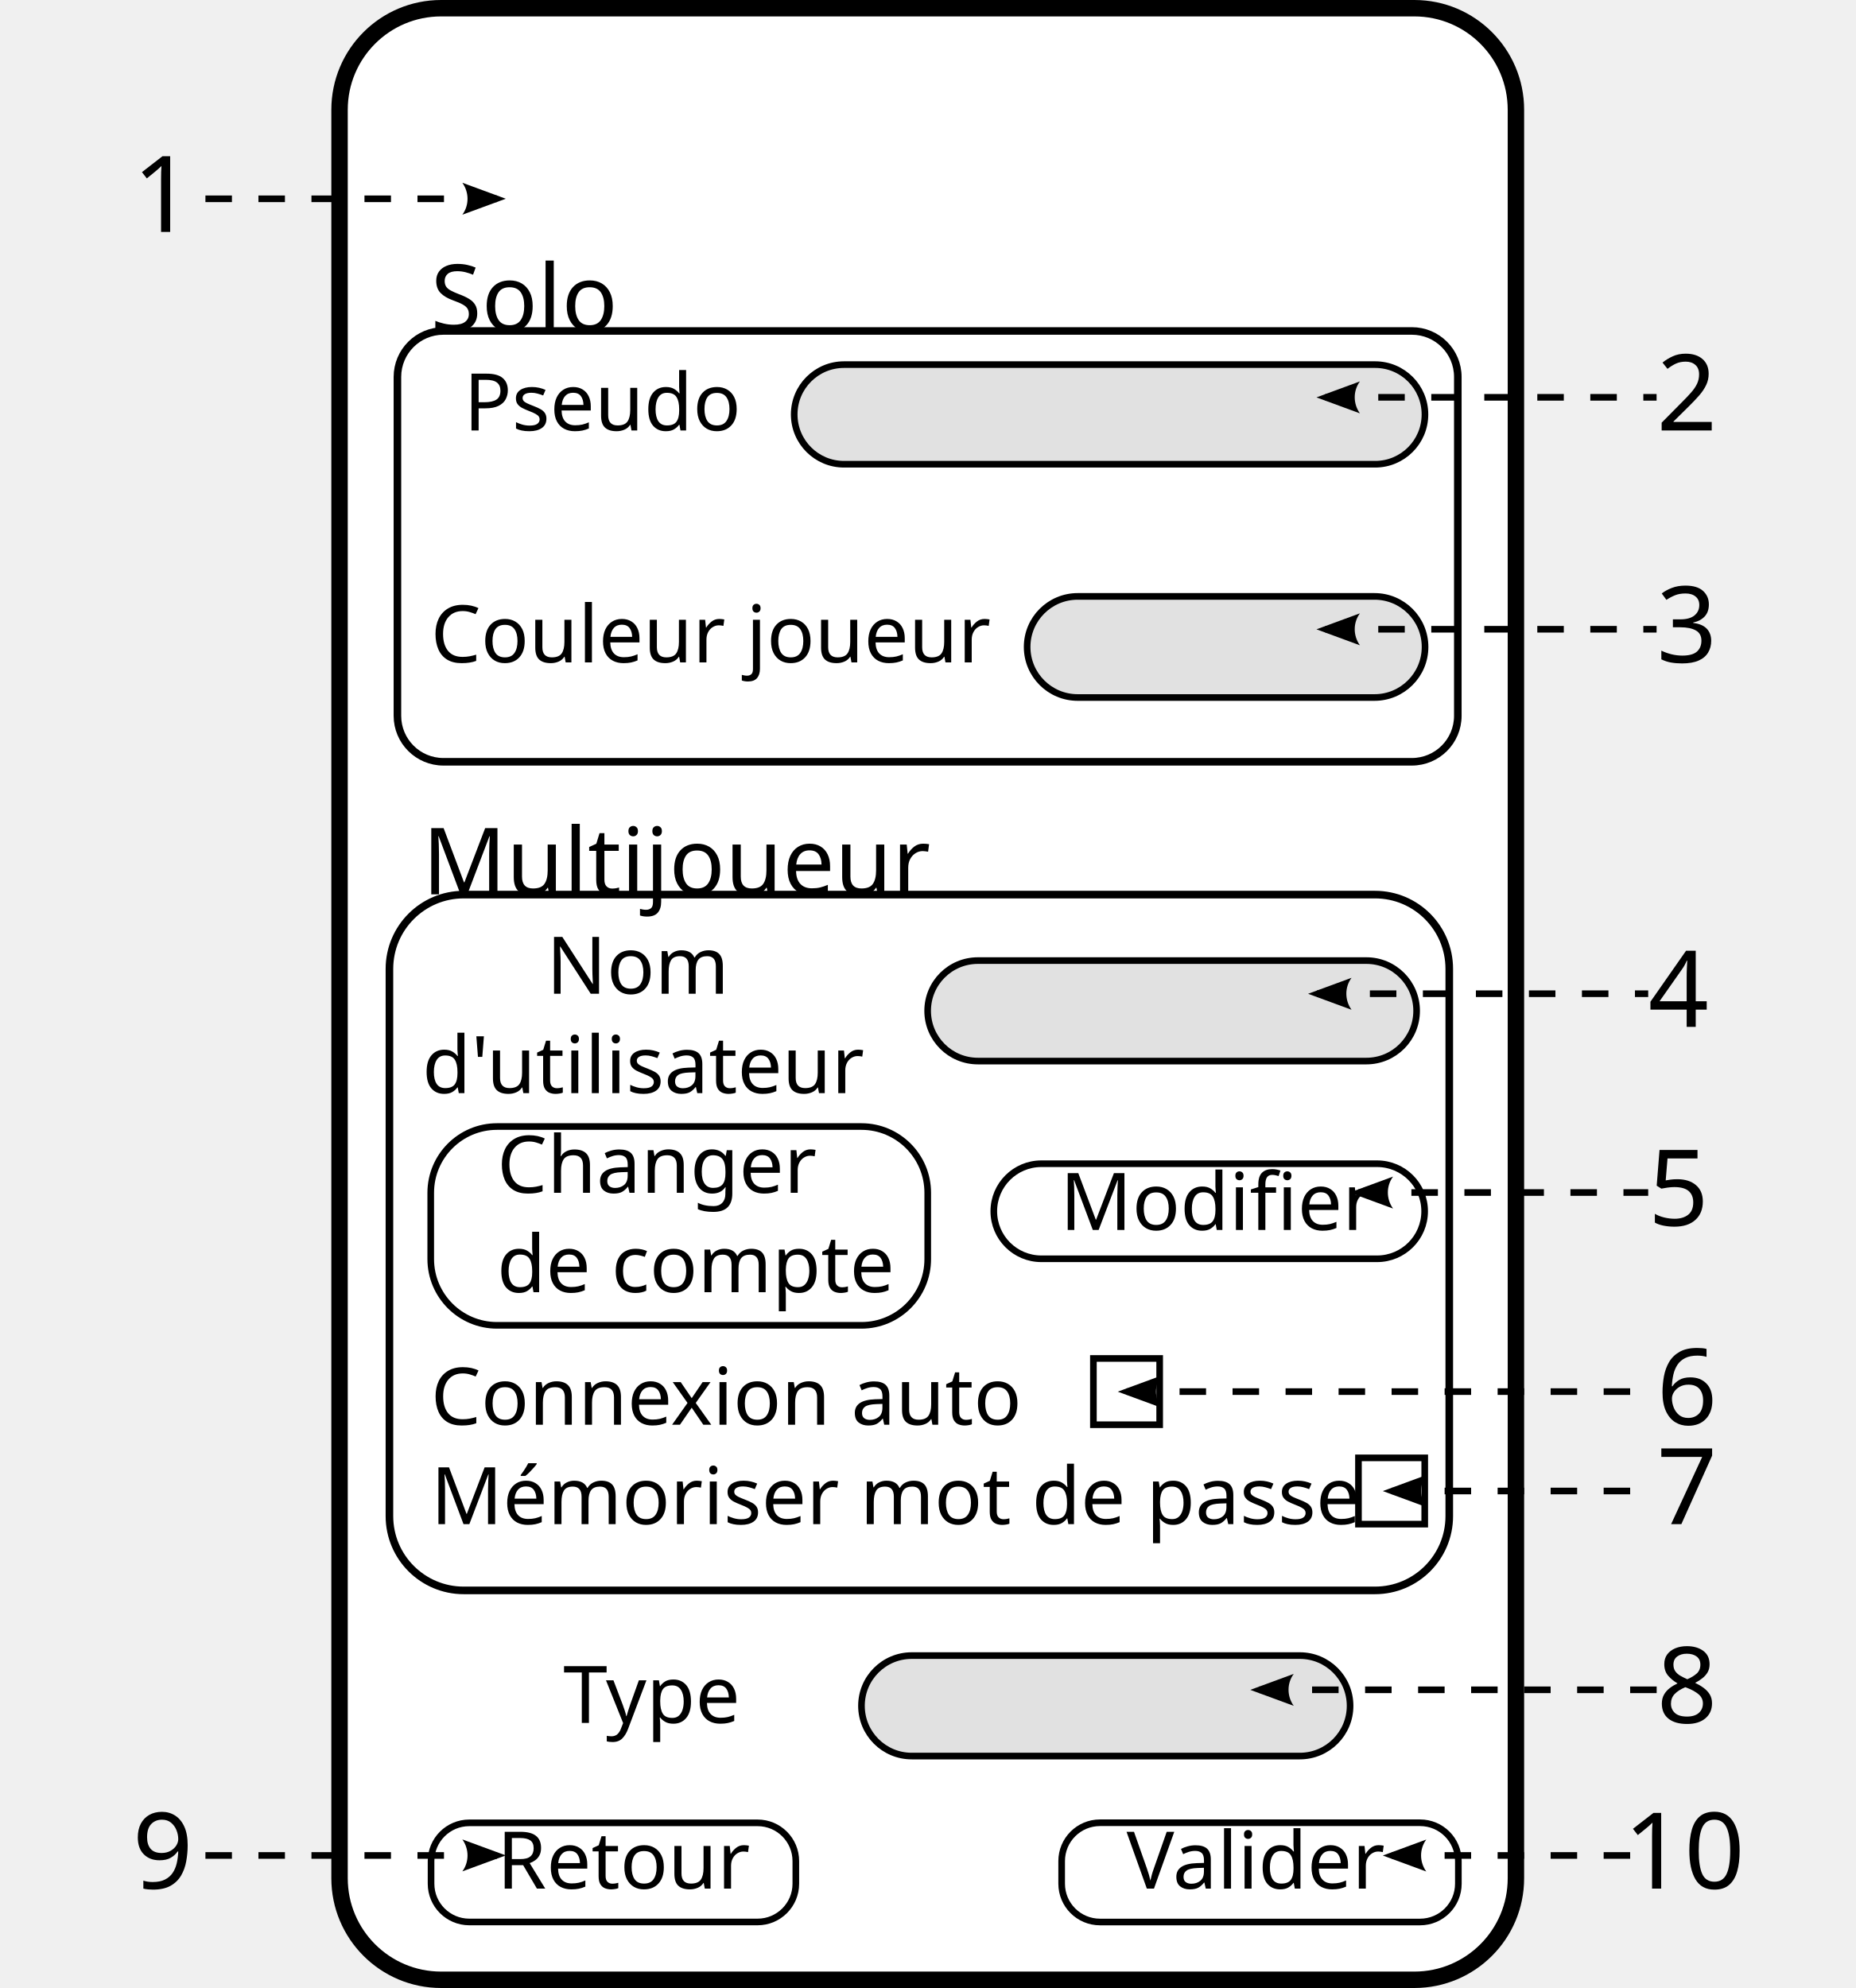
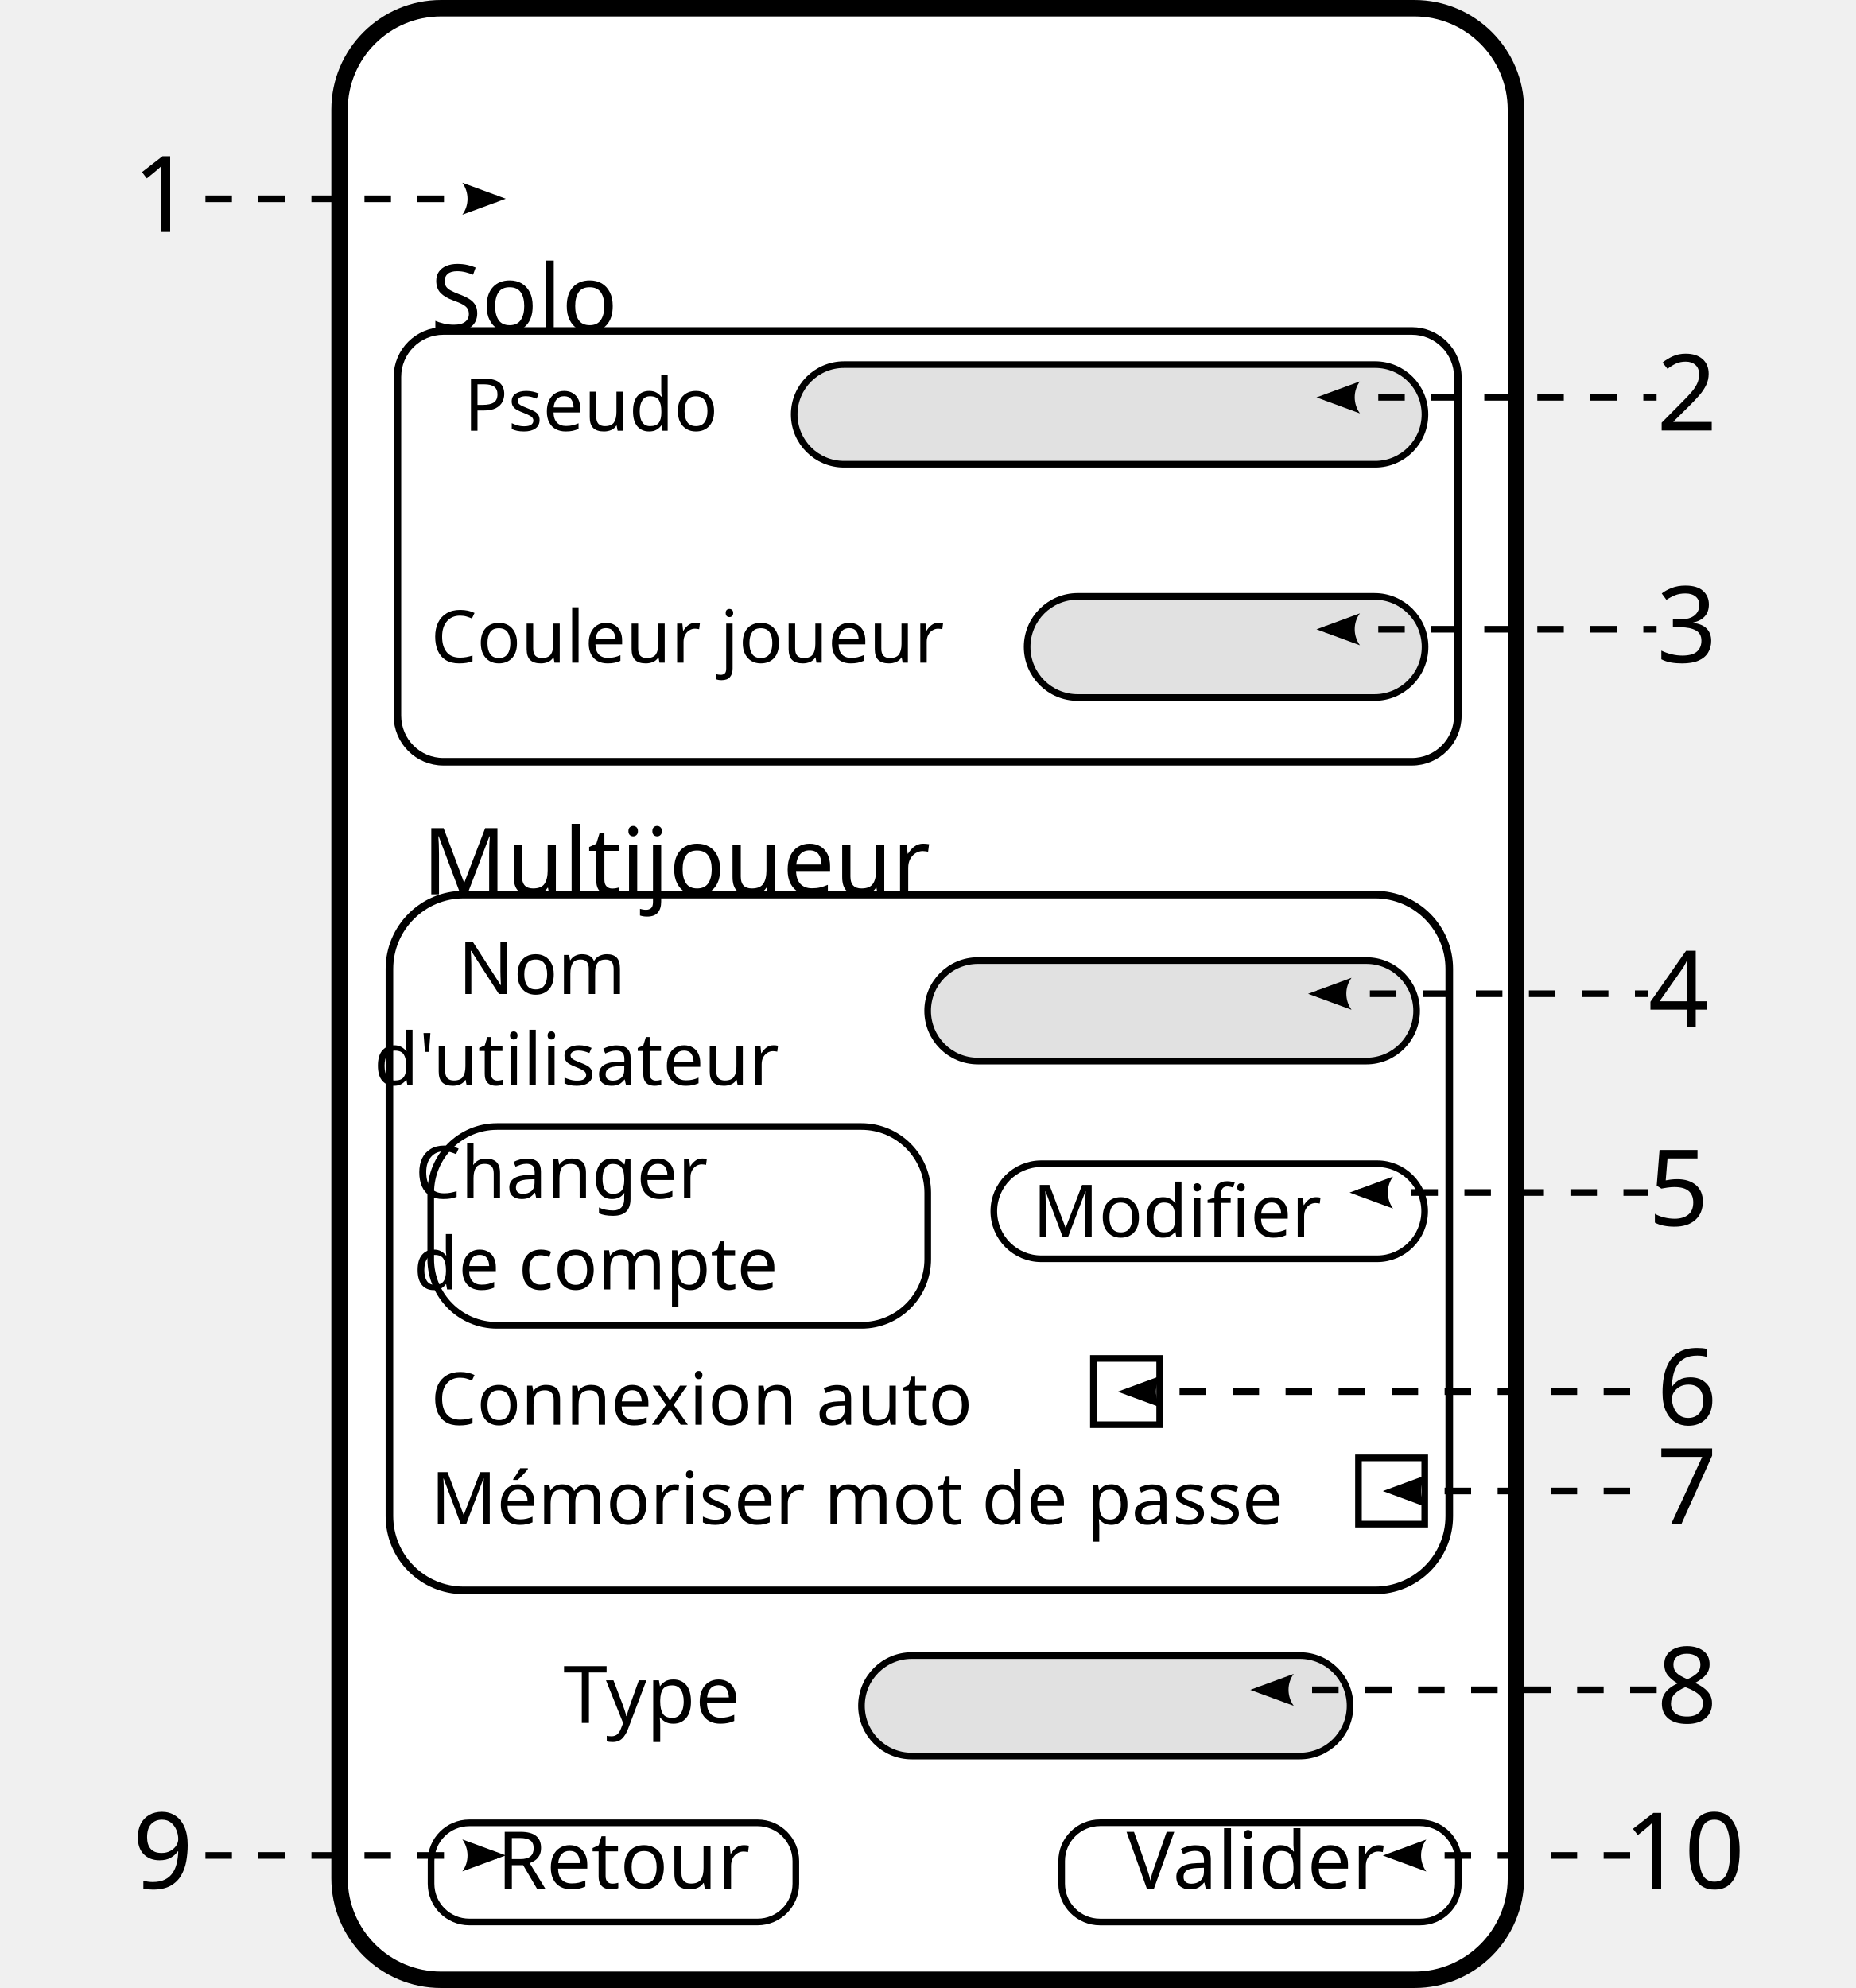
- <svg xmlns="http://www.w3.org/2000/svg" width="560" height="600" id="svg2" version="1.0">
+ <svg xmlns="http://www.w3.org/2000/svg" version="1.0" width="560" height="600" id="svg2">
  <defs id="defs4">
-     <marker orient="auto" refY="0" refX="0" id="Arrow2Mstart" style="overflow:visible">
-       <path id="path5217" style="font-size:12px;fill-rule:evenodd;stroke-width:0.625;stroke-linejoin:round" d="M 8.719,4.034 L -2.207,0.016 L 8.719,-4.002 C 6.973,-1.63 6.983,1.616 8.719,4.034 L 8.719,4.034 z" transform="scale(0.6,0.6)" />
+     <marker refX="0" refY="0" orient="auto" id="Arrow2Mstart" style="overflow:visible">
+       <path d="M 8.719,4.034 -2.207,0.016 8.719,-4.002 c -1.745,2.372 -1.735,5.617 -6e-7,8.035 l 0,0 z" transform="scale(0.6,0.6)" id="path5217" style="font-size:12px;fill-rule:evenodd;stroke-width:0.625;stroke-linejoin:round" />
    </marker>
  </defs>
-   <g id="layer1" transform="translate(0,147.9998)">
-     <rect style="fill:#ffffff;fill-opacity:1;fill-rule:evenodd;stroke:#000000;stroke-width:4.956;stroke-linecap:butt;stroke-linejoin:miter;stroke-miterlimit:4;stroke-dasharray:none;stroke-opacity:1" id="rect2385" width="355.044" height="595.044" x="102.478" y="-145.522" ry="30.646" />
-     <text xml:space="preserve" style="font-size:32px;font-style:normal;font-variant:normal;font-weight:normal;font-stretch:normal;line-height:125%;letter-spacing:0px;word-spacing:0px;fill:#000000;fill-opacity:1;stroke:none;font-family:Utopia;-inkscape-font-specification:Utopia" x="564.856" y="296.632" id="text8275">
-       <tspan id="tspan8277" x="564.856" y="296.632" />
+   <g transform="translate(0,147.9998)" id="layer1">
+     <rect width="355.044" height="595.044" ry="30.646" x="102.478" y="-145.522" id="rect2385" style="fill:#ffffff;fill-opacity:1;fill-rule:evenodd;stroke:#000000;stroke-width:4.956;stroke-linecap:butt;stroke-linejoin:miter;stroke-miterlimit:4;stroke-opacity:1;stroke-dasharray:none" />
+     <text x="564.856" y="296.632" id="text8275" xml:space="preserve" style="font-size:32px;font-style:normal;font-variant:normal;font-weight:normal;font-stretch:normal;line-height:125%;letter-spacing:0px;word-spacing:0px;fill:#000000;fill-opacity:1;stroke:none;font-family:Utopia;-inkscape-font-specification:Utopia">
+       <tspan x="564.856" y="296.632" id="tspan8277" />
    </text>
-     <rect style="fill:#ffffff;fill-opacity:1;fill-rule:evenodd;stroke:#000000;stroke-width:2.281;stroke-linecap:butt;stroke-linejoin:miter;stroke-miterlimit:4;stroke-opacity:1;stroke-dasharray:none" id="rect3252" width="320.04" height="130.029" x="119.945" y="-48.114" ry="13.878" />
-     <text xml:space="preserve" style="font-size:24px;font-style:normal;font-variant:normal;font-weight:normal;font-stretch:normal;fill:#000000;fill-opacity:1;stroke:none;font-family:Utopia;-inkscape-font-specification:Utopia" x="139.974" y="-18.085" id="text3200">
-       <tspan id="tspan3202" x="139.974" y="-18.085">Pseudo</tspan>
+     <rect width="320.04" height="130.029" ry="13.878" x="119.945" y="-48.114" id="rect3252" style="fill:#ffffff;fill-opacity:1;fill-rule:evenodd;stroke:#000000;stroke-width:2.281;stroke-linecap:butt;stroke-linejoin:miter;stroke-miterlimit:4;stroke-opacity:1;stroke-dasharray:none" />
+     <rect width="319.87" height="210" ry="22.413" x="117.535" y="122" id="rect3208" style="fill:#ffffff;fill-opacity:1;fill-rule:evenodd;stroke:#000000;stroke-width:2.292;stroke-linecap:butt;stroke-linejoin:miter;stroke-miterlimit:4;stroke-opacity:1;stroke-dasharray:none" />
+     <text x="127.444" y="121.915" id="text3210" xml:space="preserve" style="font-size:28px;font-style:normal;font-variant:normal;font-weight:normal;font-stretch:normal;fill:#000000;fill-opacity:1;stroke:none;font-family:Utopia;-inkscape-font-specification:Utopia">
+       <tspan x="127.444" y="121.915" id="tspan3212" style="font-size:28px">Multijoueur</tspan>
    </text>
-     <rect style="fill:#ffffff;fill-opacity:1;fill-rule:evenodd;stroke:#000000;stroke-width:2.292;stroke-linecap:butt;stroke-linejoin:miter;stroke-miterlimit:4;stroke-opacity:1;stroke-dasharray:none" id="rect3208" width="319.87" height="210" x="117.535" y="122" ry="22.413" />
-     <text xml:space="preserve" style="font-size:24px;font-style:normal;font-variant:normal;font-weight:normal;font-stretch:normal;fill:#000000;fill-opacity:1;stroke:none;font-family:Utopia;-inkscape-font-specification:Utopia" x="127.444" y="151.915" id="text3204">
-       <tspan id="tspan3206" x="127.444" y="151.915">      Nom </tspan>
-       <tspan x="127.444" y="181.915" id="tspan3216">d'utilisateur</tspan>
+     <rect width="147.578" height="30.327" ry="15.163" x="279.974" y="141.915" id="rect3214" style="fill:#000000;fill-opacity:0.119;fill-rule:evenodd;stroke:#000000;stroke-width:2;stroke-linecap:butt;stroke-linejoin:miter;stroke-miterlimit:4;stroke-opacity:1;stroke-dasharray:none" />
+     <rect width="190.368" height="30.065" ry="15.032" x="239.699" y="-37.954" id="rect3224" style="fill:#000000;fill-opacity:0.119;fill-rule:evenodd;stroke:#000000;stroke-width:2;stroke-linecap:butt;stroke-linejoin:miter;stroke-miterlimit:4;stroke-opacity:1;stroke-dasharray:none" />
+     <rect width="110.091" height="29.918" ry="11.539" x="130.097" y="402.154" id="rect3226" style="fill:#ffffff;fill-opacity:1;fill-rule:evenodd;stroke:#000000;stroke-width:2;stroke-linecap:butt;stroke-linejoin:miter;stroke-miterlimit:4;stroke-opacity:1;stroke-dasharray:none" />
+     <text x="150" y="422" id="text3228" xml:space="preserve" style="font-size:24px;font-style:normal;font-variant:normal;font-weight:normal;font-stretch:normal;fill:#000000;fill-opacity:1;stroke:none;font-family:Utopia;-inkscape-font-specification:Utopia">
+       <tspan x="150" y="422" id="tspan3230">Retour</tspan>
    </text>
-     <text xml:space="preserve" style="font-size:28px;font-style:normal;font-variant:normal;font-weight:normal;font-stretch:normal;fill:#000000;fill-opacity:1;stroke:none;font-family:Utopia;-inkscape-font-specification:Utopia" x="127.444" y="121.915" id="text3210">
-       <tspan id="tspan3212" x="127.444" y="121.915" style="font-size:28px">Multijoueur</tspan>
+     <rect width="119.728" height="29.954" ry="11.561" x="320.419" y="402.127" id="rect3236" style="fill:#ffffff;fill-opacity:1;fill-rule:evenodd;stroke:#000000;stroke-width:2;stroke-linecap:butt;stroke-linejoin:miter;stroke-miterlimit:4;stroke-opacity:1;stroke-dasharray:none" />
+     <text x="340" y="422" id="text3232" xml:space="preserve" style="font-size:24px;font-style:normal;font-variant:normal;font-weight:normal;font-stretch:normal;fill:#000000;fill-opacity:1;stroke:none;font-family:Utopia;-inkscape-font-specification:Utopia">
+       <tspan x="340" y="422" id="tspan3234">Valider</tspan>
    </text>
-     <rect style="fill:#000000;fill-opacity:0.119;fill-rule:evenodd;stroke:#000000;stroke-width:2;stroke-linecap:butt;stroke-linejoin:miter;stroke-miterlimit:4;stroke-opacity:1;stroke-dasharray:none" id="rect3214" width="147.578" height="30.327" x="279.974" y="141.915" ry="15.163" />
-     <rect ry="15.032" y="-37.954" x="239.699" height="30.065" width="190.368" id="rect3224" style="fill:#000000;fill-opacity:0.119;fill-rule:evenodd;stroke:#000000;stroke-width:2;stroke-linecap:butt;stroke-linejoin:miter;stroke-miterlimit:4;stroke-opacity:1;stroke-dasharray:none" />
-     <rect style="fill:#ffffff;fill-opacity:1;fill-rule:evenodd;stroke:#000000;stroke-width:2;stroke-linecap:butt;stroke-linejoin:miter;stroke-miterlimit:4;stroke-dasharray:none;stroke-opacity:1" id="rect3226" width="110.091" height="29.918" x="130.097" y="402.154" ry="11.539" />
-     <text xml:space="preserve" style="font-size:24px;font-style:normal;font-variant:normal;font-weight:normal;font-stretch:normal;fill:#000000;fill-opacity:1;stroke:none;stroke-width:1px;stroke-linecap:butt;stroke-linejoin:miter;stroke-opacity:1;font-family:Utopia;-inkscape-font-specification:Utopia" x="150" y="422" id="text3228">
-       <tspan id="tspan3230" x="150" y="422">Retour</tspan>
-     </text>
-     <rect ry="11.561" y="402.127" x="320.419" height="29.954" width="119.728" id="rect3236" style="fill:#ffffff;fill-opacity:1;fill-rule:evenodd;stroke:#000000;stroke-width:2;stroke-linecap:butt;stroke-linejoin:miter;stroke-miterlimit:4;stroke-dasharray:none;stroke-opacity:1" />
-     <text xml:space="preserve" style="font-size:24px;font-style:normal;font-variant:normal;font-weight:normal;font-stretch:normal;fill:#000000;fill-opacity:1;stroke:none;stroke-width:1px;stroke-linecap:butt;stroke-linejoin:miter;stroke-opacity:1;font-family:Utopia;-inkscape-font-specification:Utopia" x="340" y="422" id="text3232">
-       <tspan id="tspan3234" x="340" y="422">Valider</tspan>
-     </text>
-     <text xml:space="preserve" style="font-size:24px;font-style:normal;font-variant:normal;font-weight:normal;font-stretch:normal;fill:#000000;fill-opacity:1;stroke:none;font-family:Utopia;-inkscape-font-specification:Utopia" x="170" y="372" id="text3238">
+     <text x="170" y="372" id="text3238" xml:space="preserve" style="font-size:24px;font-style:normal;font-variant:normal;font-weight:normal;font-stretch:normal;fill:#000000;fill-opacity:1;stroke:none;font-family:Utopia;-inkscape-font-specification:Utopia">
      <tspan x="170" y="372" id="tspan3244">Type</tspan>
    </text>
-     <rect style="fill:#000000;fill-opacity:0.119;fill-rule:evenodd;stroke:#000000;stroke-width:2;stroke-linecap:butt;stroke-linejoin:miter;stroke-miterlimit:4;stroke-opacity:1;stroke-dasharray:none" id="rect3242" width="147.47" height="30.327" x="260" y="351.673" ry="15.164" />
-     <text xml:space="preserve" style="font-size:24px;font-style:normal;font-variant:normal;font-weight:normal;font-stretch:normal;fill:#000000;fill-opacity:1;stroke:none;font-family:Utopia;-inkscape-font-specification:Utopia" x="129.974" y="51.915" id="text3246">
-       <tspan id="tspan3248" x="129.974" y="51.915">Couleur joueur</tspan>
+     <rect width="147.47" height="30.327" ry="15.164" x="260" y="351.673" id="rect3242" style="fill:#000000;fill-opacity:0.119;fill-rule:evenodd;stroke:#000000;stroke-width:2;stroke-linecap:butt;stroke-linejoin:miter;stroke-miterlimit:4;stroke-opacity:1;stroke-dasharray:none" />
+     <rect width="120.096" height="30.517" ry="15.258" x="310" y="32" id="rect3250" style="fill:#000000;fill-opacity:0.119;fill-rule:evenodd;stroke:#000000;stroke-width:2;stroke-linecap:butt;stroke-linejoin:miter;stroke-miterlimit:4;stroke-opacity:1;stroke-dasharray:none" />
+     <text x="129.974" y="-48.085" id="text3254" xml:space="preserve" style="font-size:28px;font-style:normal;font-variant:normal;font-weight:normal;font-stretch:normal;fill:#000000;fill-opacity:1;stroke:none;font-family:Utopia;-inkscape-font-specification:Utopia">
+       <tspan x="129.974" y="-48.085" id="tspan3256">Solo</tspan>
    </text>
-     <rect style="fill:#000000;fill-opacity:0.119;fill-rule:evenodd;stroke:#000000;stroke-width:2;stroke-linecap:butt;stroke-linejoin:miter;stroke-miterlimit:4;stroke-opacity:1;stroke-dasharray:none" id="rect3250" width="120.096" height="30.517" x="310" y="32" ry="15.258" />
-     <text xml:space="preserve" style="font-size:28px;font-style:normal;font-variant:normal;font-weight:normal;font-stretch:normal;fill:#000000;fill-opacity:1;stroke:none;font-family:Utopia;-inkscape-font-specification:Utopia" x="129.974" y="-48.085" id="text3254">
-       <tspan id="tspan3256" x="129.974" y="-48.085">Solo</tspan>
+     <rect width="150" height="60" ry="20" x="130" y="192" id="rect3262" style="fill:#ffffff;fill-opacity:1;fill-rule:evenodd;stroke:#000000;stroke-width:2;stroke-linecap:butt;stroke-linejoin:miter;stroke-miterlimit:4;stroke-opacity:1;stroke-dasharray:none" />
+     <text x="40" y="-78" id="text7410" xml:space="preserve" style="font-size:32px;font-style:normal;font-variant:normal;font-weight:normal;font-stretch:normal;fill:#000000;fill-opacity:1;stroke:none;font-family:Utopia;-inkscape-font-specification:Utopia">
+       <tspan x="40" y="-78" id="tspan7412">1</tspan>
    </text>
-     <rect style="fill:#ffffff;fill-opacity:1;fill-rule:evenodd;stroke:#000000;stroke-width:2;stroke-linecap:butt;stroke-linejoin:miter;stroke-miterlimit:4;stroke-opacity:1;stroke-dasharray:none" id="rect3262" width="150" height="60" x="130" y="192" ry="20" />
-     <text xml:space="preserve" style="font-size:24px;font-style:normal;font-variant:normal;font-weight:normal;font-stretch:normal;fill:#000000;fill-opacity:1;stroke:none;font-family:Utopia;-inkscape-font-specification:Utopia" x="150" y="212" id="text3264">
-       <tspan id="tspan3266" x="150" y="212">Changer </tspan>
-       <tspan x="150" y="242" id="tspan3664">de compte</tspan>
+     <text x="499.974" y="-18.085" id="text7414" xml:space="preserve" style="font-size:32px;font-style:normal;font-variant:normal;font-weight:normal;font-stretch:normal;fill:#000000;fill-opacity:1;stroke:none;font-family:Utopia;-inkscape-font-specification:Utopia">
+       <tspan x="499.974" y="-18.085" id="tspan7416">2</tspan>
    </text>
-     <text xml:space="preserve" style="font-size:32px;font-style:normal;font-variant:normal;font-weight:normal;font-stretch:normal;fill:#000000;fill-opacity:1;stroke:none;stroke-width:1px;stroke-linecap:butt;stroke-linejoin:miter;stroke-opacity:1;font-family:Utopia;-inkscape-font-specification:Utopia" x="40" y="-78" id="text7410">
-       <tspan id="tspan7412" x="40" y="-78">1</tspan>
+     <text x="37.713" y="302.344" id="text7418" xml:space="preserve" style="font-size:32px;font-style:normal;font-variant:normal;font-weight:normal;font-stretch:normal;fill:#000000;fill-opacity:1;stroke:none;font-family:Utopia;-inkscape-font-specification:Utopia">
+       <tspan x="37.713" y="302.344" id="tspan7420" />
    </text>
-     <text xml:space="preserve" style="font-size:32px;font-style:normal;font-variant:normal;font-weight:normal;font-stretch:normal;fill:#000000;fill-opacity:1;stroke:none;font-family:Utopia;-inkscape-font-specification:Utopia" x="499.974" y="-18.085" id="text7414">
-       <tspan id="tspan7416" x="499.974" y="-18.085">2</tspan>
+     <text x="499.974" y="51.915" id="text7422" xml:space="preserve" style="font-size:32px;font-style:normal;font-variant:normal;font-weight:normal;font-stretch:normal;fill:#000000;fill-opacity:1;stroke:none;font-family:Utopia;-inkscape-font-specification:Utopia">
+       <tspan x="499.974" y="51.915" id="tspan7424">3</tspan>
    </text>
-     <text xml:space="preserve" style="font-size:32px;font-style:normal;font-variant:normal;font-weight:normal;font-stretch:normal;fill:#000000;fill-opacity:1;stroke:none;stroke-width:1px;stroke-linecap:butt;stroke-linejoin:miter;stroke-opacity:1;font-family:Utopia;-inkscape-font-specification:Utopia" x="37.713" y="302.344" id="text7418">
-       <tspan id="tspan7420" x="37.713" y="302.344" />
+     <text x="497.444" y="161.915" id="text7426" xml:space="preserve" style="font-size:32px;font-style:normal;font-variant:normal;font-weight:normal;font-stretch:normal;fill:#000000;fill-opacity:1;stroke:none;font-family:Utopia;-inkscape-font-specification:Utopia">
+       <tspan x="497.444" y="161.915" id="tspan7428">4</tspan>
    </text>
-     <text xml:space="preserve" style="font-size:32px;font-style:normal;font-variant:normal;font-weight:normal;font-stretch:normal;fill:#000000;fill-opacity:1;stroke:none;font-family:Utopia;-inkscape-font-specification:Utopia" x="499.974" y="51.915" id="text7422">
-       <tspan id="tspan7424" x="499.974" y="51.915">3</tspan>
+     <text x="497.444" y="221.915" id="text7430" xml:space="preserve" style="font-size:32px;font-style:normal;font-variant:normal;font-weight:normal;font-stretch:normal;fill:#000000;fill-opacity:1;stroke:none;font-family:Utopia;-inkscape-font-specification:Utopia">
+       <tspan x="497.444" y="221.915" id="tspan7432">5</tspan>
    </text>
-     <text xml:space="preserve" style="font-size:32px;font-style:normal;font-variant:normal;font-weight:normal;font-stretch:normal;fill:#000000;fill-opacity:1;stroke:none;font-family:Utopia;-inkscape-font-specification:Utopia" x="497.444" y="161.915" id="text7426">
-       <tspan id="tspan7428" x="497.444" y="161.915">4</tspan>
+     <text x="500" y="282" id="text7434" xml:space="preserve" style="font-size:32px;font-style:normal;font-variant:normal;font-weight:normal;font-stretch:normal;fill:#000000;fill-opacity:1;stroke:none;font-family:Utopia;-inkscape-font-specification:Utopia">
+       <tspan x="500" y="282" id="tspan7436">6</tspan>
    </text>
-     <text xml:space="preserve" style="font-size:32px;font-style:normal;font-variant:normal;font-weight:normal;font-stretch:normal;fill:#000000;fill-opacity:1;stroke:none;font-family:Utopia;-inkscape-font-specification:Utopia" x="497.444" y="221.915" id="text7430">
-       <tspan id="tspan7432" x="497.444" y="221.915">5</tspan>
+     <text x="500" y="312" id="text7438" xml:space="preserve" style="font-size:32px;font-style:normal;font-variant:normal;font-weight:normal;font-stretch:normal;fill:#000000;fill-opacity:1;stroke:none;font-family:Utopia;-inkscape-font-specification:Utopia">
+       <tspan x="500" y="312" id="tspan7440">7</tspan>
    </text>
-     <text xml:space="preserve" style="font-size:32px;font-style:normal;font-variant:normal;font-weight:normal;font-stretch:normal;fill:#000000;fill-opacity:1;stroke:none;font-family:Utopia;-inkscape-font-specification:Utopia" x="500" y="282" id="text7434">
-       <tspan id="tspan7436" x="500" y="282">6</tspan>
+     <text x="500" y="372" id="text7442" xml:space="preserve" style="font-size:32px;font-style:normal;font-variant:normal;font-weight:normal;font-stretch:normal;fill:#000000;fill-opacity:1;stroke:none;font-family:Utopia;-inkscape-font-specification:Utopia">
+       <tspan x="500" y="372" id="tspan7444">8</tspan>
    </text>
-     <text xml:space="preserve" style="font-size:32px;font-style:normal;font-variant:normal;font-weight:normal;font-stretch:normal;fill:#000000;fill-opacity:1;stroke:none;font-family:Utopia;-inkscape-font-specification:Utopia" x="500" y="312" id="text7438">
-       <tspan id="tspan7440" x="500" y="312">7</tspan>
+     <rect width="20" height="20" ry="0" x="330" y="262" id="rect3227" style="fill:#ffffff;fill-opacity:1;fill-rule:evenodd;stroke:#000000;stroke-width:2;stroke-linecap:butt;stroke-linejoin:miter;stroke-miterlimit:4;stroke-opacity:1;stroke-dasharray:none" />
+     <path d="M 150,60 60,60" transform="translate(0,-147.9998)" id="path3229" style="fill:none;stroke:#000000;stroke-width:2;stroke-linecap:butt;stroke-linejoin:miter;stroke-miterlimit:4;stroke-opacity:1;stroke-dasharray:8, 8;stroke-dashoffset:0;marker-start:url(#Arrow2Mstart)" />
+     <path d="m 399.974,-28.085 100,0" id="path3231" style="fill:none;stroke:#000000;stroke-width:2;stroke-linecap:butt;stroke-linejoin:miter;stroke-miterlimit:4;stroke-opacity:1;stroke-dasharray:8, 8;stroke-dashoffset:0;marker-start:url(#Arrow2Mstart)" />
+     <path d="m 399.974,41.915 100,0" id="path3233" style="fill:none;stroke:#000000;stroke-width:2;stroke-linecap:butt;stroke-linejoin:miter;stroke-miterlimit:4;stroke-opacity:1;stroke-dasharray:8, 8;stroke-dashoffset:0;marker-start:url(#Arrow2Mstart)" />
+     <path d="m 397.444,151.915 100,0" id="path3235" style="fill:none;stroke:#000000;stroke-width:2;stroke-linecap:butt;stroke-linejoin:miter;stroke-miterlimit:4;stroke-opacity:1;stroke-dasharray:8, 8;stroke-dashoffset:0;marker-start:url(#Arrow2Mstart)" />
+     <rect width="130.034" height="28.69" ry="14.345" x="299.94" y="203.225" id="rect3658" style="fill:#ffffff;fill-opacity:1;fill-rule:evenodd;stroke:#000000;stroke-width:2;stroke-linecap:butt;stroke-linejoin:miter;stroke-miterlimit:4;stroke-opacity:1;stroke-dasharray:none" />
+     <path d="m 409.974,211.915 87.47,0" id="path3237" style="fill:none;stroke:#000000;stroke-width:2;stroke-linecap:butt;stroke-linejoin:miter;stroke-miterlimit:4;stroke-opacity:1;stroke-dasharray:8, 8;stroke-dashoffset:0;marker-start:url(#Arrow2Mstart)" />
+     <path d="m 380,362 120,0" id="path3241" style="fill:none;stroke:#000000;stroke-width:2;stroke-linecap:butt;stroke-linejoin:miter;stroke-miterlimit:4;stroke-opacity:1;stroke-dasharray:8, 8;stroke-dashoffset:0;marker-start:url(#Arrow2Mstart)" />
+     <path d="m 420,560 80,0" transform="translate(0,-147.9998)" id="path3243" style="fill:none;stroke:#000000;stroke-width:2;stroke-linecap:butt;stroke-linejoin:miter;stroke-miterlimit:4;stroke-opacity:1;stroke-dasharray:8, 8;stroke-dashoffset:0;marker-start:url(#Arrow2Mstart)" />
+     <path d="m 150,560 -90,0" transform="translate(0,-147.9998)" id="path3245" style="fill:none;stroke:#000000;stroke-width:2;stroke-linecap:butt;stroke-linejoin:miter;stroke-miterlimit:4;stroke-opacity:1;stroke-dasharray:8, 8;stroke-dashoffset:0;marker-start:url(#Arrow2Mstart)" />
+     <path d="m 340,272 160,0" id="path3247" style="fill:none;stroke:#000000;stroke-width:2;stroke-linecap:butt;stroke-linejoin:miter;stroke-miterlimit:4;stroke-opacity:1;stroke-dasharray:8, 8;stroke-dashoffset:0;marker-start:url(#Arrow2Mstart)" />
+     <text x="40" y="422" id="text3251" xml:space="preserve" style="font-size:32px;font-style:normal;font-variant:normal;font-weight:normal;font-stretch:normal;fill:#000000;fill-opacity:1;stroke:none;font-family:Utopia;-inkscape-font-specification:Utopia">
+       <tspan x="40" y="422" id="tspan3253">9</tspan>
    </text>
-     <text xml:space="preserve" style="font-size:32px;font-style:normal;font-variant:normal;font-weight:normal;font-stretch:normal;fill:#000000;fill-opacity:1;stroke:none;font-family:Utopia;-inkscape-font-specification:Utopia" x="500" y="372" id="text7442">
-       <tspan id="tspan7444" x="500" y="372">8</tspan>
+     <rect width="20" height="20" x="410" y="440" transform="translate(0,-147.9998)" id="rect2886" style="fill:#ffffff;fill-opacity:1;stroke:#000000;stroke-width:2;stroke-miterlimit:4;stroke-opacity:1;stroke-dasharray:none;stroke-dashoffset:0" />
+     <path d="m 420,450 80,0" transform="translate(0,-147.9998)" id="path3666" style="fill:none;stroke:#000000;stroke-width:2;stroke-linecap:butt;stroke-linejoin:miter;stroke-miterlimit:4;stroke-opacity:1;stroke-dasharray:8, 8;stroke-dashoffset:0;marker-start:url(#Arrow2Mstart)" />
+     <text x="490" y="422" id="text3852" xml:space="preserve" style="font-size:32px;font-style:normal;font-variant:normal;font-weight:normal;font-stretch:normal;fill:#000000;fill-opacity:1;stroke:none;font-family:Utopia;-inkscape-font-specification:Utopia">
+       <tspan x="490" y="422" id="tspan3854">10</tspan>
    </text>
-     <text xml:space="preserve" style="font-size:32px;font-style:normal;font-variant:normal;font-weight:normal;font-stretch:normal;fill:#000000;fill-opacity:1;stroke:none;font-family:Utopia;-inkscape-font-specification:Utopia" x="130" y="282" id="text3221">
-       <tspan id="tspan3223" x="130" y="282" style="font-size:24px">Connexion auto</tspan>
+     <text x="140" y="-18" id="text3059" xml:space="preserve" style="font-size:40px;font-style:normal;font-weight:normal;line-height:125%;letter-spacing:0px;word-spacing:0px;fill:#000000;fill-opacity:1;stroke:none;font-family:Sans">
+       <tspan x="140" y="-18" id="tspan3061" style="font-size:22px">Pseudo</tspan>
    </text>
-     <rect style="fill:#ffffff;fill-opacity:1;fill-rule:evenodd;stroke:#000000;stroke-width:2;stroke-linecap:butt;stroke-linejoin:miter;stroke-miterlimit:4;stroke-opacity:1;stroke-dasharray:none" id="rect3227" width="20" height="20" x="330" y="262" ry="0" />
-     <path style="fill:none;fill-rule:evenodd;stroke:#000000;stroke-width:2;stroke-linecap:butt;stroke-linejoin:miter;stroke-opacity:1;stroke-miterlimit:4;stroke-dasharray:8,8;stroke-dashoffset:0;marker-start:url(#Arrow2Mstart)" d="M 150,60 L 60,60" id="path3229" transform="translate(0,-147.9998)" />
-     <path style="fill:none;stroke:#000000;stroke-width:2;stroke-linecap:butt;stroke-linejoin:miter;stroke-miterlimit:4;stroke-opacity:1;stroke-dasharray:8, 8;stroke-dashoffset:0;marker-start:url(#Arrow2Mstart)" d="m 399.974,-28.085 100,0" id="path3231" />
-     <path style="fill:none;stroke:#000000;stroke-width:2;stroke-linecap:butt;stroke-linejoin:miter;stroke-miterlimit:4;stroke-opacity:1;stroke-dasharray:8, 8;stroke-dashoffset:0;marker-start:url(#Arrow2Mstart)" d="m 399.974,41.915 100,0" id="path3233" />
-     <path style="fill:none;stroke:#000000;stroke-width:2;stroke-linecap:butt;stroke-linejoin:miter;stroke-miterlimit:4;stroke-opacity:1;stroke-dasharray:8, 8;stroke-dashoffset:0;marker-start:url(#Arrow2Mstart)" d="m 397.444,151.915 100,0" id="path3235" />
-     <rect ry="14.345" y="203.225" x="299.94" height="28.69" width="130.034" id="rect3658" style="fill:#ffffff;fill-opacity:1;fill-rule:evenodd;stroke:#000000;stroke-width:2;stroke-linecap:butt;stroke-linejoin:miter;stroke-miterlimit:4;stroke-opacity:1;stroke-dasharray:none" />
-     <path style="fill:none;stroke:#000000;stroke-width:2;stroke-linecap:butt;stroke-linejoin:miter;stroke-miterlimit:4;stroke-opacity:1;stroke-dasharray:8, 8;stroke-dashoffset:0;marker-start:url(#Arrow2Mstart)" d="m 409.974,211.915 87.47,0" id="path3237" />
-     <path style="fill:none;stroke:#000000;stroke-width:2;stroke-linecap:butt;stroke-linejoin:miter;stroke-miterlimit:4;stroke-opacity:1;stroke-dasharray:8, 8;stroke-dashoffset:0;marker-start:url(#Arrow2Mstart)" d="m 380,362 120,0" id="path3241" />
-     <path style="fill:none;fill-rule:evenodd;stroke:#000000;stroke-width:2;stroke-linecap:butt;stroke-linejoin:miter;stroke-opacity:1;stroke-miterlimit:4;stroke-dasharray:8, 8;stroke-dashoffset:0;marker-start:url(#Arrow2Mstart)" d="M 420,560 L 500,560" id="path3243" transform="translate(0,-147.9998)" />
-     <path style="fill:none;fill-rule:evenodd;stroke:#000000;stroke-width:2;stroke-linecap:butt;stroke-linejoin:miter;stroke-opacity:1;stroke-miterlimit:4;stroke-dasharray:8, 8;stroke-dashoffset:0;marker-start:url(#Arrow2Mstart)" d="M 150,560 L 60,560" id="path3245" transform="translate(0,-147.9998)" />
-     <path style="fill:none;stroke:#000000;stroke-width:2;stroke-linecap:butt;stroke-linejoin:miter;stroke-miterlimit:4;stroke-opacity:1;stroke-dasharray:8, 8;stroke-dashoffset:0;marker-start:url(#Arrow2Mstart)" d="m 340,272 160,0" id="path3247" />
-     <text xml:space="preserve" style="font-size:32px;font-style:normal;font-variant:normal;font-weight:normal;font-stretch:normal;fill:#000000;fill-opacity:1;stroke:none;font-family:Utopia;-inkscape-font-specification:Utopia" x="40" y="422" id="text3251">
-       <tspan id="tspan3253" x="40" y="422">9</tspan>
+     <text x="130" y="52" id="text3063" xml:space="preserve" style="font-size:40px;font-style:normal;font-weight:normal;line-height:125%;letter-spacing:0px;word-spacing:0px;fill:#000000;fill-opacity:1;stroke:none;font-family:Sans">
+       <tspan x="130" y="52" id="tspan3065" style="font-size:22px">Couleur joueur</tspan>
    </text>
-     <text id="text3660" y="223.209" x="319.924" style="font-size:24px;font-style:normal;font-variant:normal;font-weight:normal;font-stretch:normal;fill:#000000;fill-opacity:1;stroke:none;font-family:Utopia;-inkscape-font-specification:Utopia" xml:space="preserve">
-       <tspan y="223.209" x="319.924" id="tspan3662">Modifier</tspan>
+     <text x="200" y="152" id="text3067" xml:space="preserve" style="font-size:40px;font-style:normal;font-weight:normal;line-height:125%;letter-spacing:0px;word-spacing:0px;fill:#000000;fill-opacity:1;stroke:none;font-family:Sans">
+       <tspan x="200" y="152" id="tspan3069" style="font-size:22px;text-align:center;text-anchor:middle">Nom</tspan>
+       <tspan x="200" y="179.5" id="tspan3087" style="font-size:22px;text-align:center;text-anchor:middle">d'utilisateur</tspan>
    </text>
-     <text xml:space="preserve" style="font-size:24px;font-style:normal;font-variant:normal;font-weight:normal;font-stretch:normal;fill:#000000;fill-opacity:1;stroke:none;font-family:Utopia;-inkscape-font-specification:Utopia" x="130" y="312" id="text2882">
-       <tspan id="tspan2884" x="130" y="312">Mémoriser mot de passe</tspan>
+     <text x="205.833" y="213.667" id="text3071" xml:space="preserve" style="font-size:40px;font-style:normal;font-weight:normal;line-height:125%;letter-spacing:0px;word-spacing:0px;fill:#000000;fill-opacity:1;stroke:none;font-family:Sans">
+       <tspan x="205.833" y="213.667" id="tspan3073" style="font-size:22px;text-align:center;text-anchor:middle">Changer</tspan>
+       <tspan x="205.833" y="241.167" id="tspan3089" style="font-size:22px;text-align:center;text-anchor:middle">de compte</tspan>
    </text>
-     <rect style="fill:#ffffff;fill-opacity:1;stroke:#000000;stroke-width:2;stroke-miterlimit:4;stroke-opacity:1;stroke-dasharray:none;stroke-dashoffset:0" id="rect2886" width="20" height="20" x="410" y="440" transform="translate(0,-147.9998)" />
-     <path style="fill:none;stroke:#000000;stroke-width:2;stroke-linecap:butt;stroke-linejoin:miter;stroke-opacity:1;stroke-miterlimit:4;stroke-dasharray:8, 8;stroke-dashoffset:0;marker-start:url(#Arrow2Mstart)" d="m 420,450 80,0" id="path3666" transform="translate(0,-147.9998)" />
-     <text xml:space="preserve" style="font-size:32px;font-style:normal;font-variant:normal;font-weight:normal;font-stretch:normal;fill:#000000;fill-opacity:1;stroke:none;font-family:Utopia;-inkscape-font-specification:Utopia" x="490" y="422" id="text3852">
-       <tspan id="tspan3854" x="490" y="422">10</tspan>
+     <text x="311.667" y="225.334" id="text3075" xml:space="preserve" style="font-size:40px;font-style:normal;font-weight:normal;line-height:125%;letter-spacing:0px;word-spacing:0px;fill:#000000;fill-opacity:1;stroke:none;font-family:Sans">
+       <tspan x="311.667" y="225.334" id="tspan3077" style="font-size:22px">Modifier</tspan>
+     </text>
+     <text x="130" y="282" id="text3079" xml:space="preserve" style="font-size:40px;font-style:normal;font-weight:normal;line-height:125%;letter-spacing:0px;word-spacing:0px;fill:#000000;fill-opacity:1;stroke:none;font-family:Sans">
+       <tspan x="130" y="282" id="tspan3081" style="font-size:22px">Connexion auto</tspan>
+     </text>
+     <text x="130" y="312" id="text3083" xml:space="preserve" style="font-size:40px;font-style:normal;font-weight:normal;line-height:125%;letter-spacing:0px;word-spacing:0px;fill:#000000;fill-opacity:1;stroke:none;font-family:Sans">
+       <tspan x="130" y="312" id="tspan3085" style="font-size:22px">Mémoriser mot de passe</tspan>
    </text>
  </g>
</svg>
